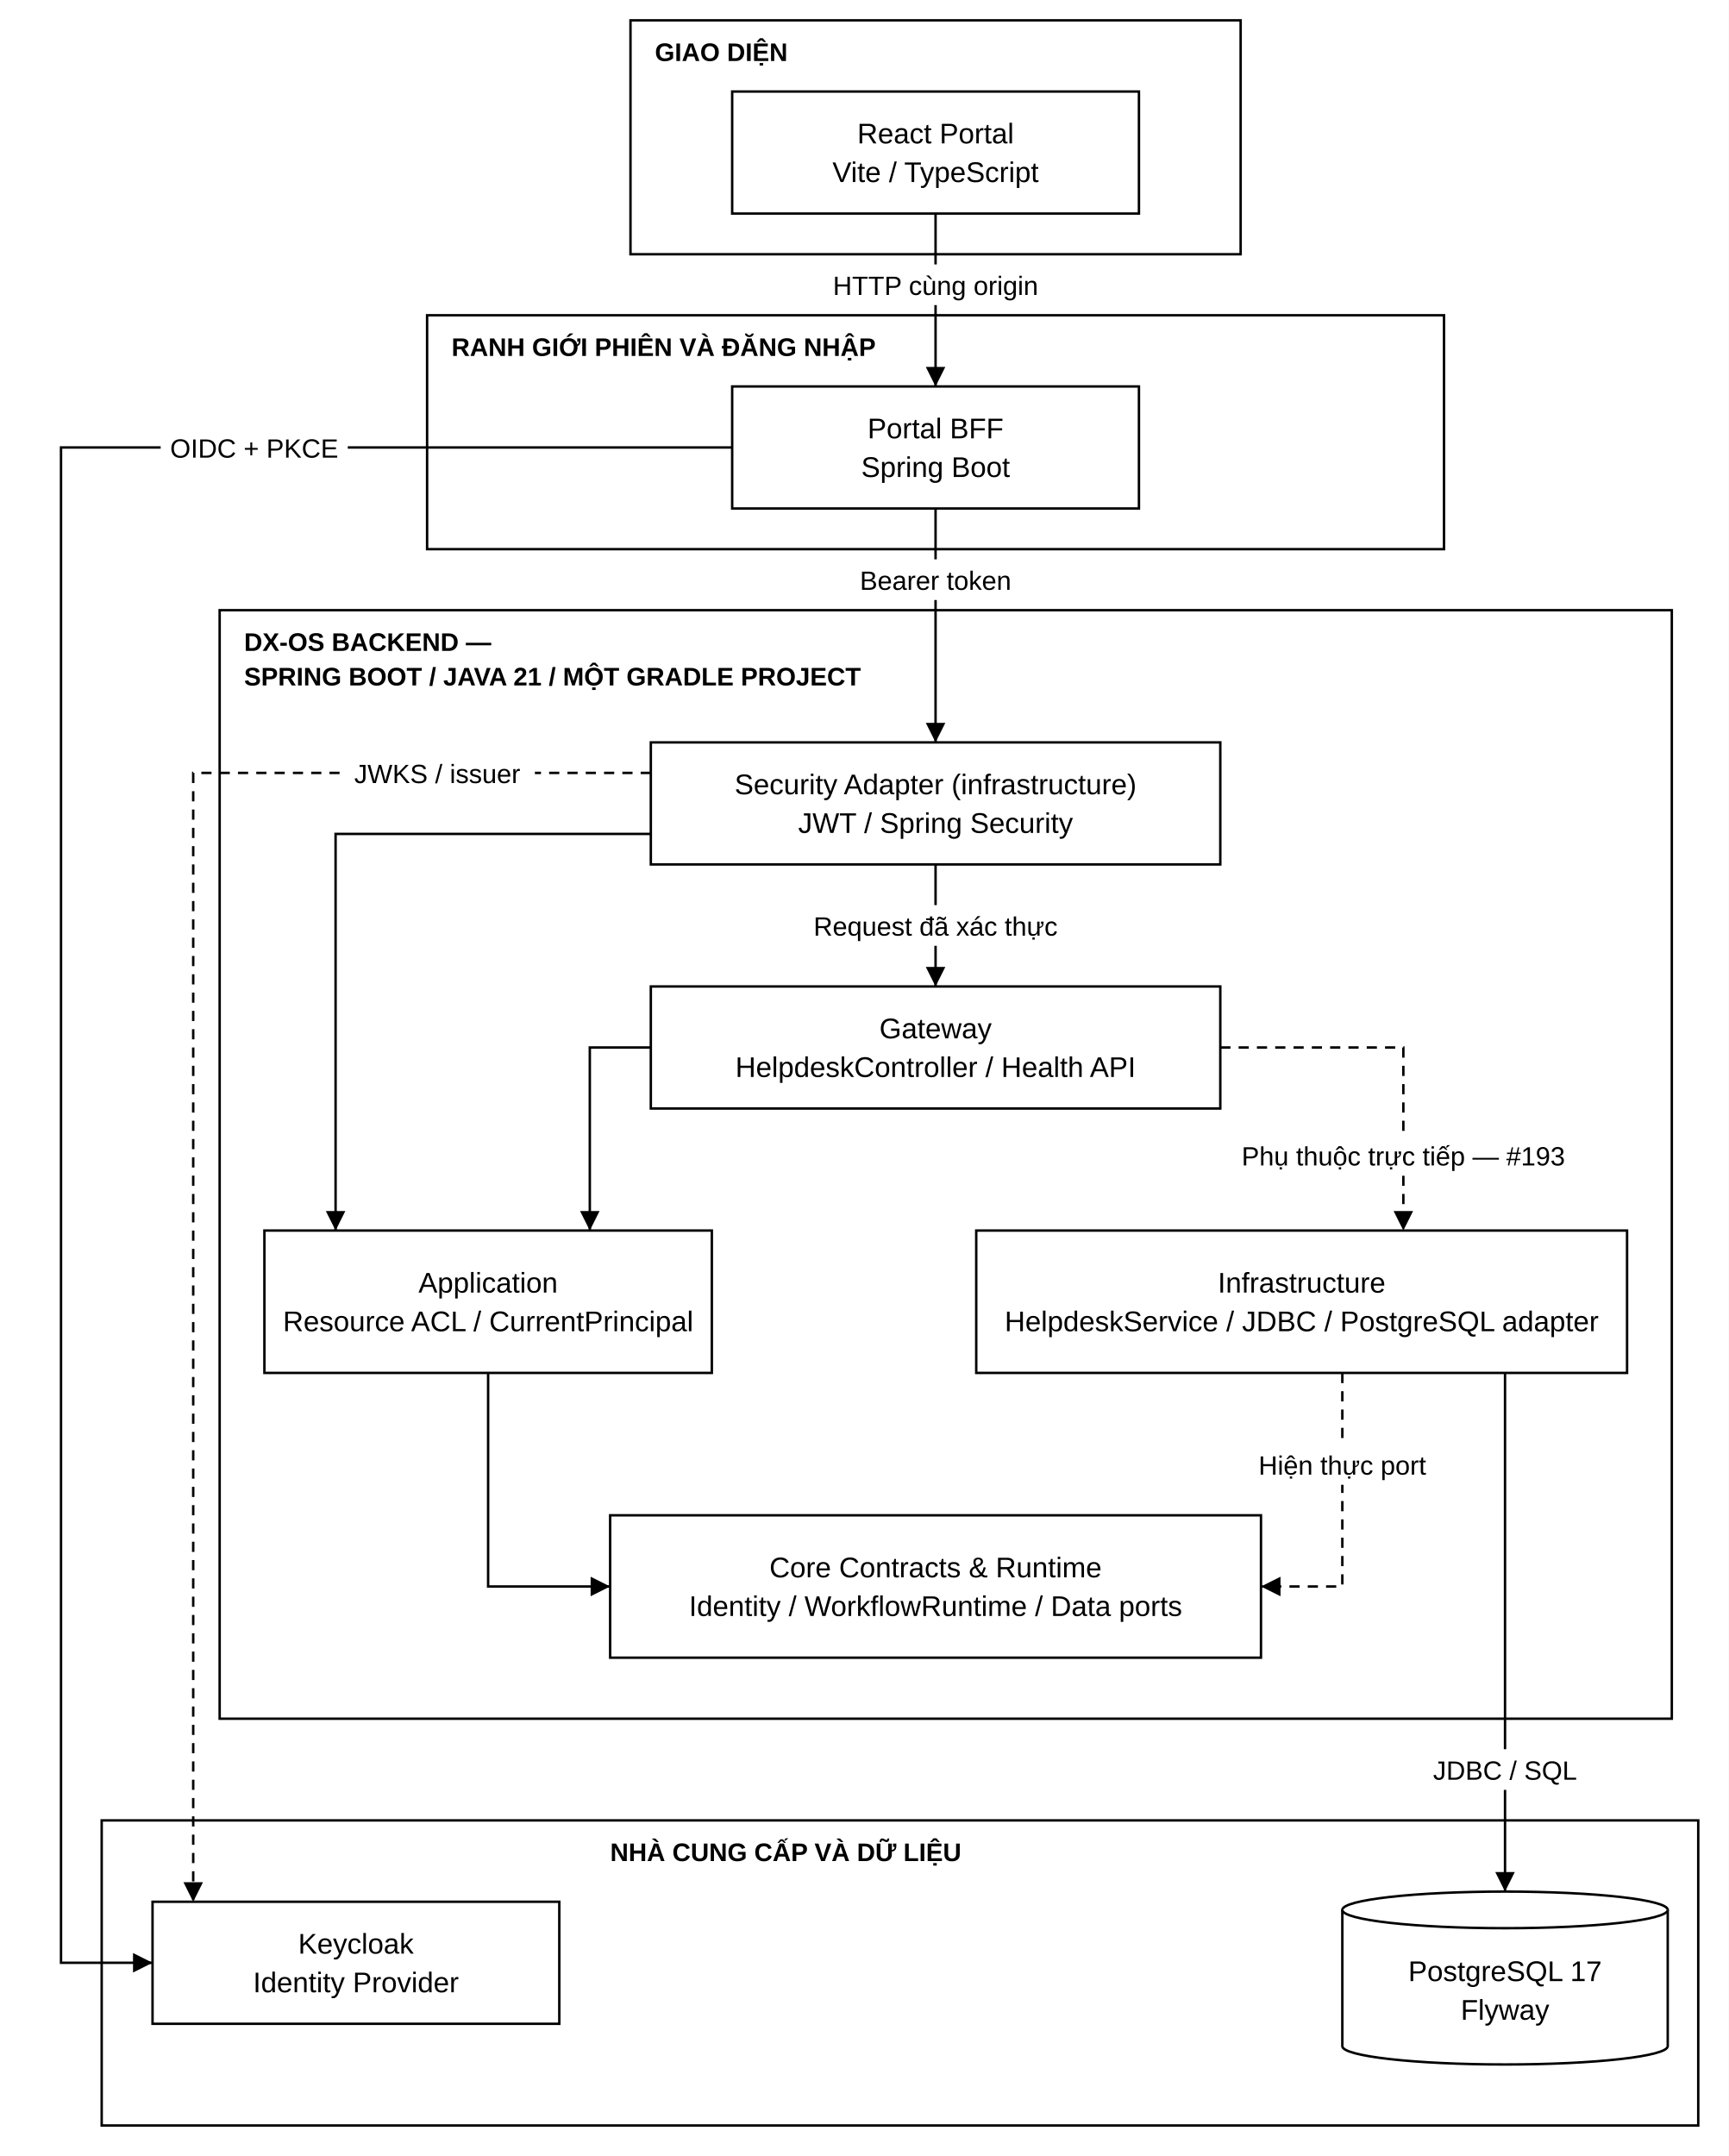
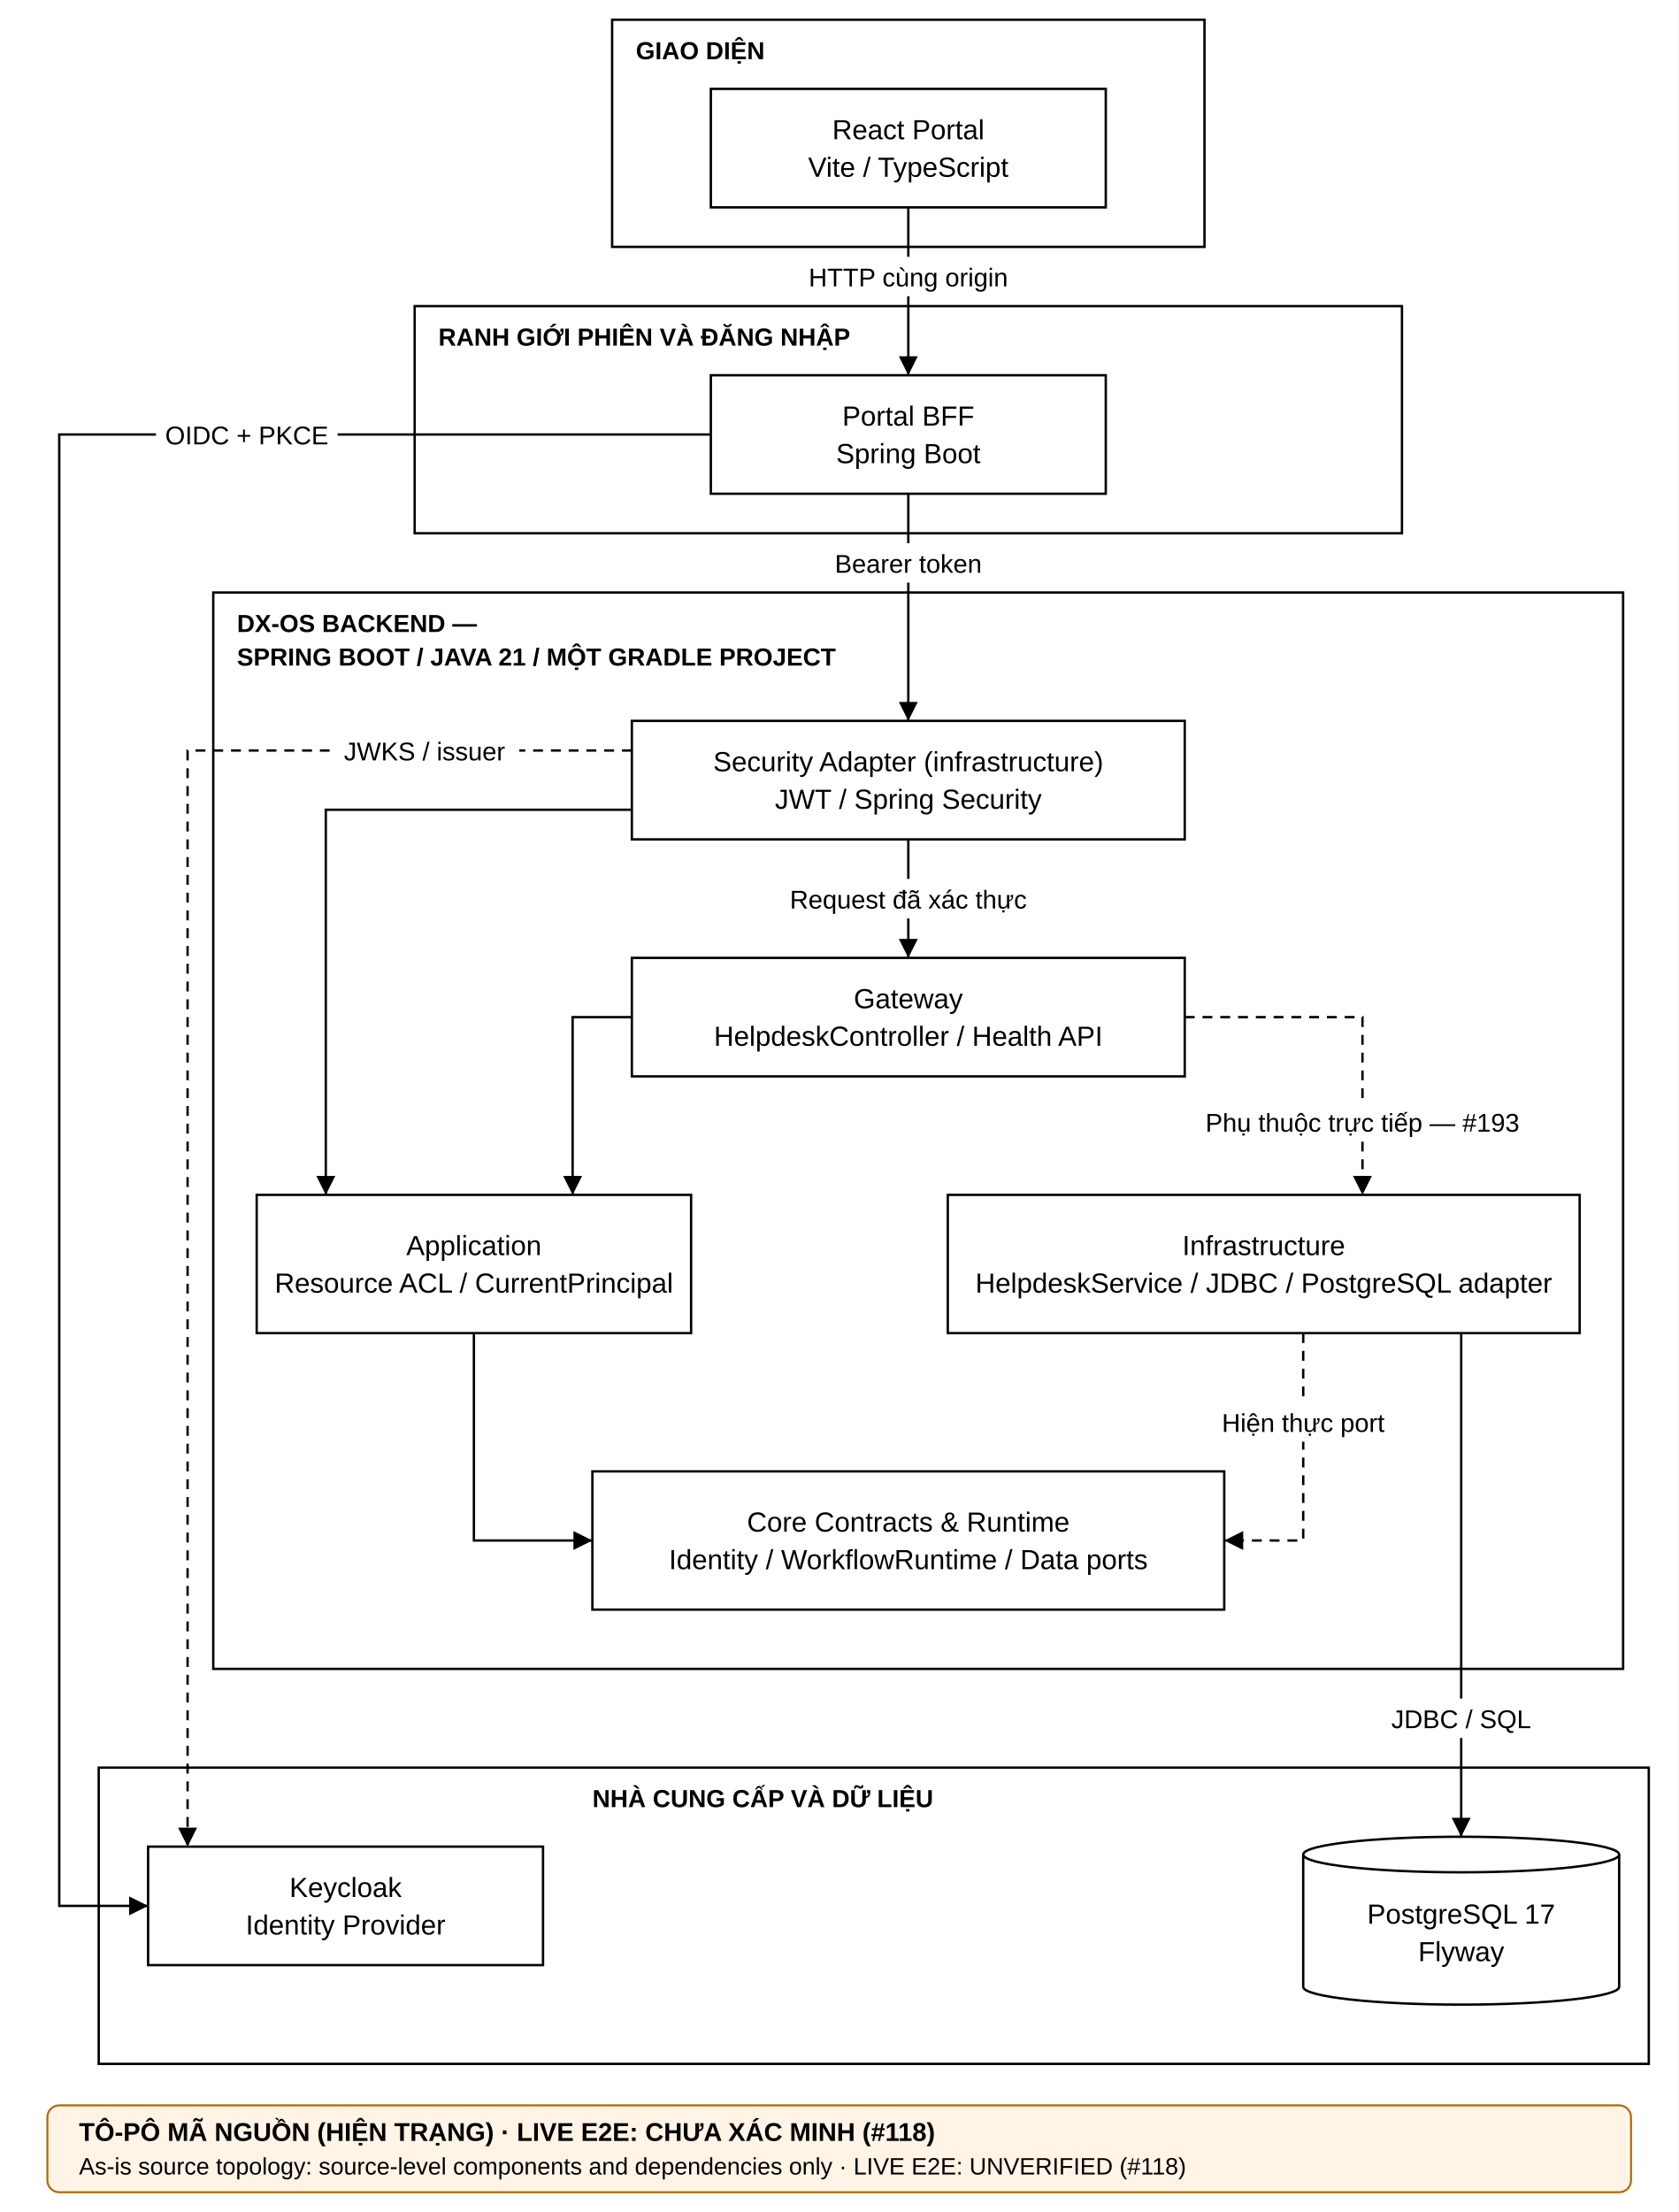
- <svg xmlns="http://www.w3.org/2000/svg" viewBox="0 0 850 1060" width="850" height="1060" font-family="Arial, Helvetica, sans-serif">
+ <svg xmlns="http://www.w3.org/2000/svg" viewBox="0 0 850 1120" width="850" height="1120" font-family="Arial, Helvetica, sans-serif">
  <defs>
    <marker id="a" viewBox="0 0 10 10" refX="10" refY="5" markerWidth="8" markerHeight="8" orient="auto-start-reverse">
      <path d="M0,0 L10,5 L0,10 Z" fill="#000" />
    </marker>
    <style>
.n{fill:#fff;stroke:#000;stroke-width:1.2}
.c{fill:none;stroke:#000;stroke-width:1.2}
.t{font-size:14px;text-anchor:middle;fill:#000}
.ct{font-size:12.5px;text-anchor:start;fill:#000;font-weight:bold}
.l{font-size:13px;text-anchor:middle;fill:#000}
.lb{fill:#fff;stroke:none}
.e{fill:none;stroke:#000;stroke-width:1.2}
.d{stroke-dasharray:5 4}
</style>
  </defs>
  <rect width="100%" height="100%" fill="#fff" />
  <rect x="310" y="10" width="300" height="115" class="c" />
  <text x="322" y="30" class="ct">GIAO DIỆN</text>
  <rect x="210" y="155" width="500" height="115" class="c" />
  <text x="222" y="175" class="ct">RANH GIỚI PHIÊN VÀ ĐĂNG NHẬP</text>
  <rect x="108" y="300" width="714" height="545" class="c" />
  <text x="120" y="320" class="ct">DX-OS BACKEND —</text>
  <text x="120" y="337" class="ct">SPRING BOOT / JAVA 21 / MỘT GRADLE PROJECT</text>
  <rect x="50" y="895" width="785" height="150" class="c" />
  <text x="300" y="915" class="ct">NHÀ CUNG CẤP VÀ DỮ LIỆU</text>
  <rect x="360" y="45" width="200" height="60" class="n" />
  <text x="460.0" y="70.5" class="t">React Portal</text>
  <text x="460.0" y="89.5" class="t">Vite / TypeScript</text>
  <rect x="360" y="190" width="200" height="60" class="n" />
  <text x="460.0" y="215.5" class="t">Portal BFF</text>
  <text x="460.0" y="234.5" class="t">Spring Boot</text>
  <rect x="320" y="365" width="280" height="60" class="n" />
  <text x="460.0" y="390.5" class="t">Security Adapter (infrastructure)</text>
  <text x="460.0" y="409.5" class="t">JWT / Spring Security</text>
  <rect x="320" y="485" width="280" height="60" class="n" />
  <text x="460.0" y="510.5" class="t">Gateway</text>
  <text x="460.0" y="529.5" class="t">HelpdeskController / Health API</text>
  <rect x="130" y="605" width="220" height="70" class="n" />
  <text x="240.0" y="635.5" class="t">Application</text>
  <text x="240.0" y="654.5" class="t">Resource ACL / CurrentPrincipal</text>
  <rect x="480" y="605" width="320" height="70" class="n" />
  <text x="640.0" y="635.5" class="t">Infrastructure</text>
  <text x="640.0" y="654.5" class="t">HelpdeskService / JDBC / PostgreSQL adapter</text>
  <rect x="300" y="745" width="320" height="70" class="n" />
  <text x="460.0" y="775.5" class="t">Core Contracts &amp; Runtime</text>
  <text x="460.0" y="794.5" class="t">Identity / WorkflowRuntime / Data ports</text>
  <rect x="75" y="935" width="200" height="60" class="n" />
  <text x="175.0" y="960.5" class="t">Keycloak</text>
  <text x="175.0" y="979.5" class="t">Identity Provider</text>
  <path d="M660,939 A80.0,9 0 0 1 820,939 L820,1006 A80.0,9 0 0 1 660,1006 Z" class="n" />
  <path d="M660,939 A80.0,9 0 0 0 820,939" class="n" fill="none" />
  <text x="740.0" y="974.0" class="t">PostgreSQL 17</text>
  <text x="740.0" y="993.0" class="t">Flyway</text>
  <path d="M460,105 L460,190" class="e" marker-end="url(#a)" />
  <rect x="400.0" y="130" width="120" height="20" class="lb" />
  <text x="460" y="145" class="l">HTTP cùng origin</text>
  <path d="M460,250 L460,365" class="e" marker-end="url(#a)" />
  <rect x="414.0" y="275" width="92" height="20" class="lb" />
  <text x="460" y="290" class="l">Bearer token</text>
  <path d="M460,425 L460,485" class="e" marker-end="url(#a)" />
  <rect x="391.0" y="445" width="138" height="20" class="lb" />
  <text x="460" y="460" class="l">Request đã xác thực</text>
  <path d="M360,220 L30,220 L30,965 L75,965" class="e" marker-end="url(#a)" />
  <rect x="79.0" y="210" width="92" height="20" class="lb" />
  <text x="125" y="225" class="l">OIDC + PKCE</text>
  <path d="M320,380 L95,380 L95,935" class="e d" marker-end="url(#a)" />
  <rect x="167.0" y="370" width="96" height="20" class="lb" />
  <text x="215" y="385" class="l">JWKS / issuer</text>
  <path d="M320,410 L165,410 L165,605" class="e" marker-end="url(#a)" />
  <path d="M320,515 L290,515 L290,605" class="e" marker-end="url(#a)" />
  <path d="M600,515 L690,515 L690,605" class="e d" marker-end="url(#a)" />
  <rect x="601.0" y="558" width="178" height="20" class="lb" />
  <text x="690" y="573" class="l">Phụ thuộc trực tiếp — #193</text>
  <path d="M240,675 L240,780 L300,780" class="e" marker-end="url(#a)" />
  <path d="M660,675 L660,780 L620,780" class="e d" marker-end="url(#a)" />
  <rect x="610.0" y="710" width="100" height="20" class="lb" />
  <text x="660" y="725" class="l">Hiện thực port</text>
  <path d="M740,675 L740,930" class="e" marker-end="url(#a)" />
  <rect x="699.0" y="860" width="82" height="20" class="lb" />
  <text x="740" y="875" class="l">JDBC / SQL</text>
+   <g id="evidence-status">
+     <rect x="24" y="1066" width="802" height="44" rx="6" fill="#fff4e5" stroke="#b26a00" />
+     <text x="40" y="1084" font-size="13" font-weight="700" fill="#000">TÔ-PÔ MÃ NGUỒN (HIỆN TRẠNG) · LIVE E2E: CHƯA XÁC MINH (#118)</text>
+     <text x="40" y="1101" font-size="12" fill="#000">As-is source topology: source-level components and dependencies only · LIVE E2E: UNVERIFIED (#118)</text>
+   </g>
</svg>
